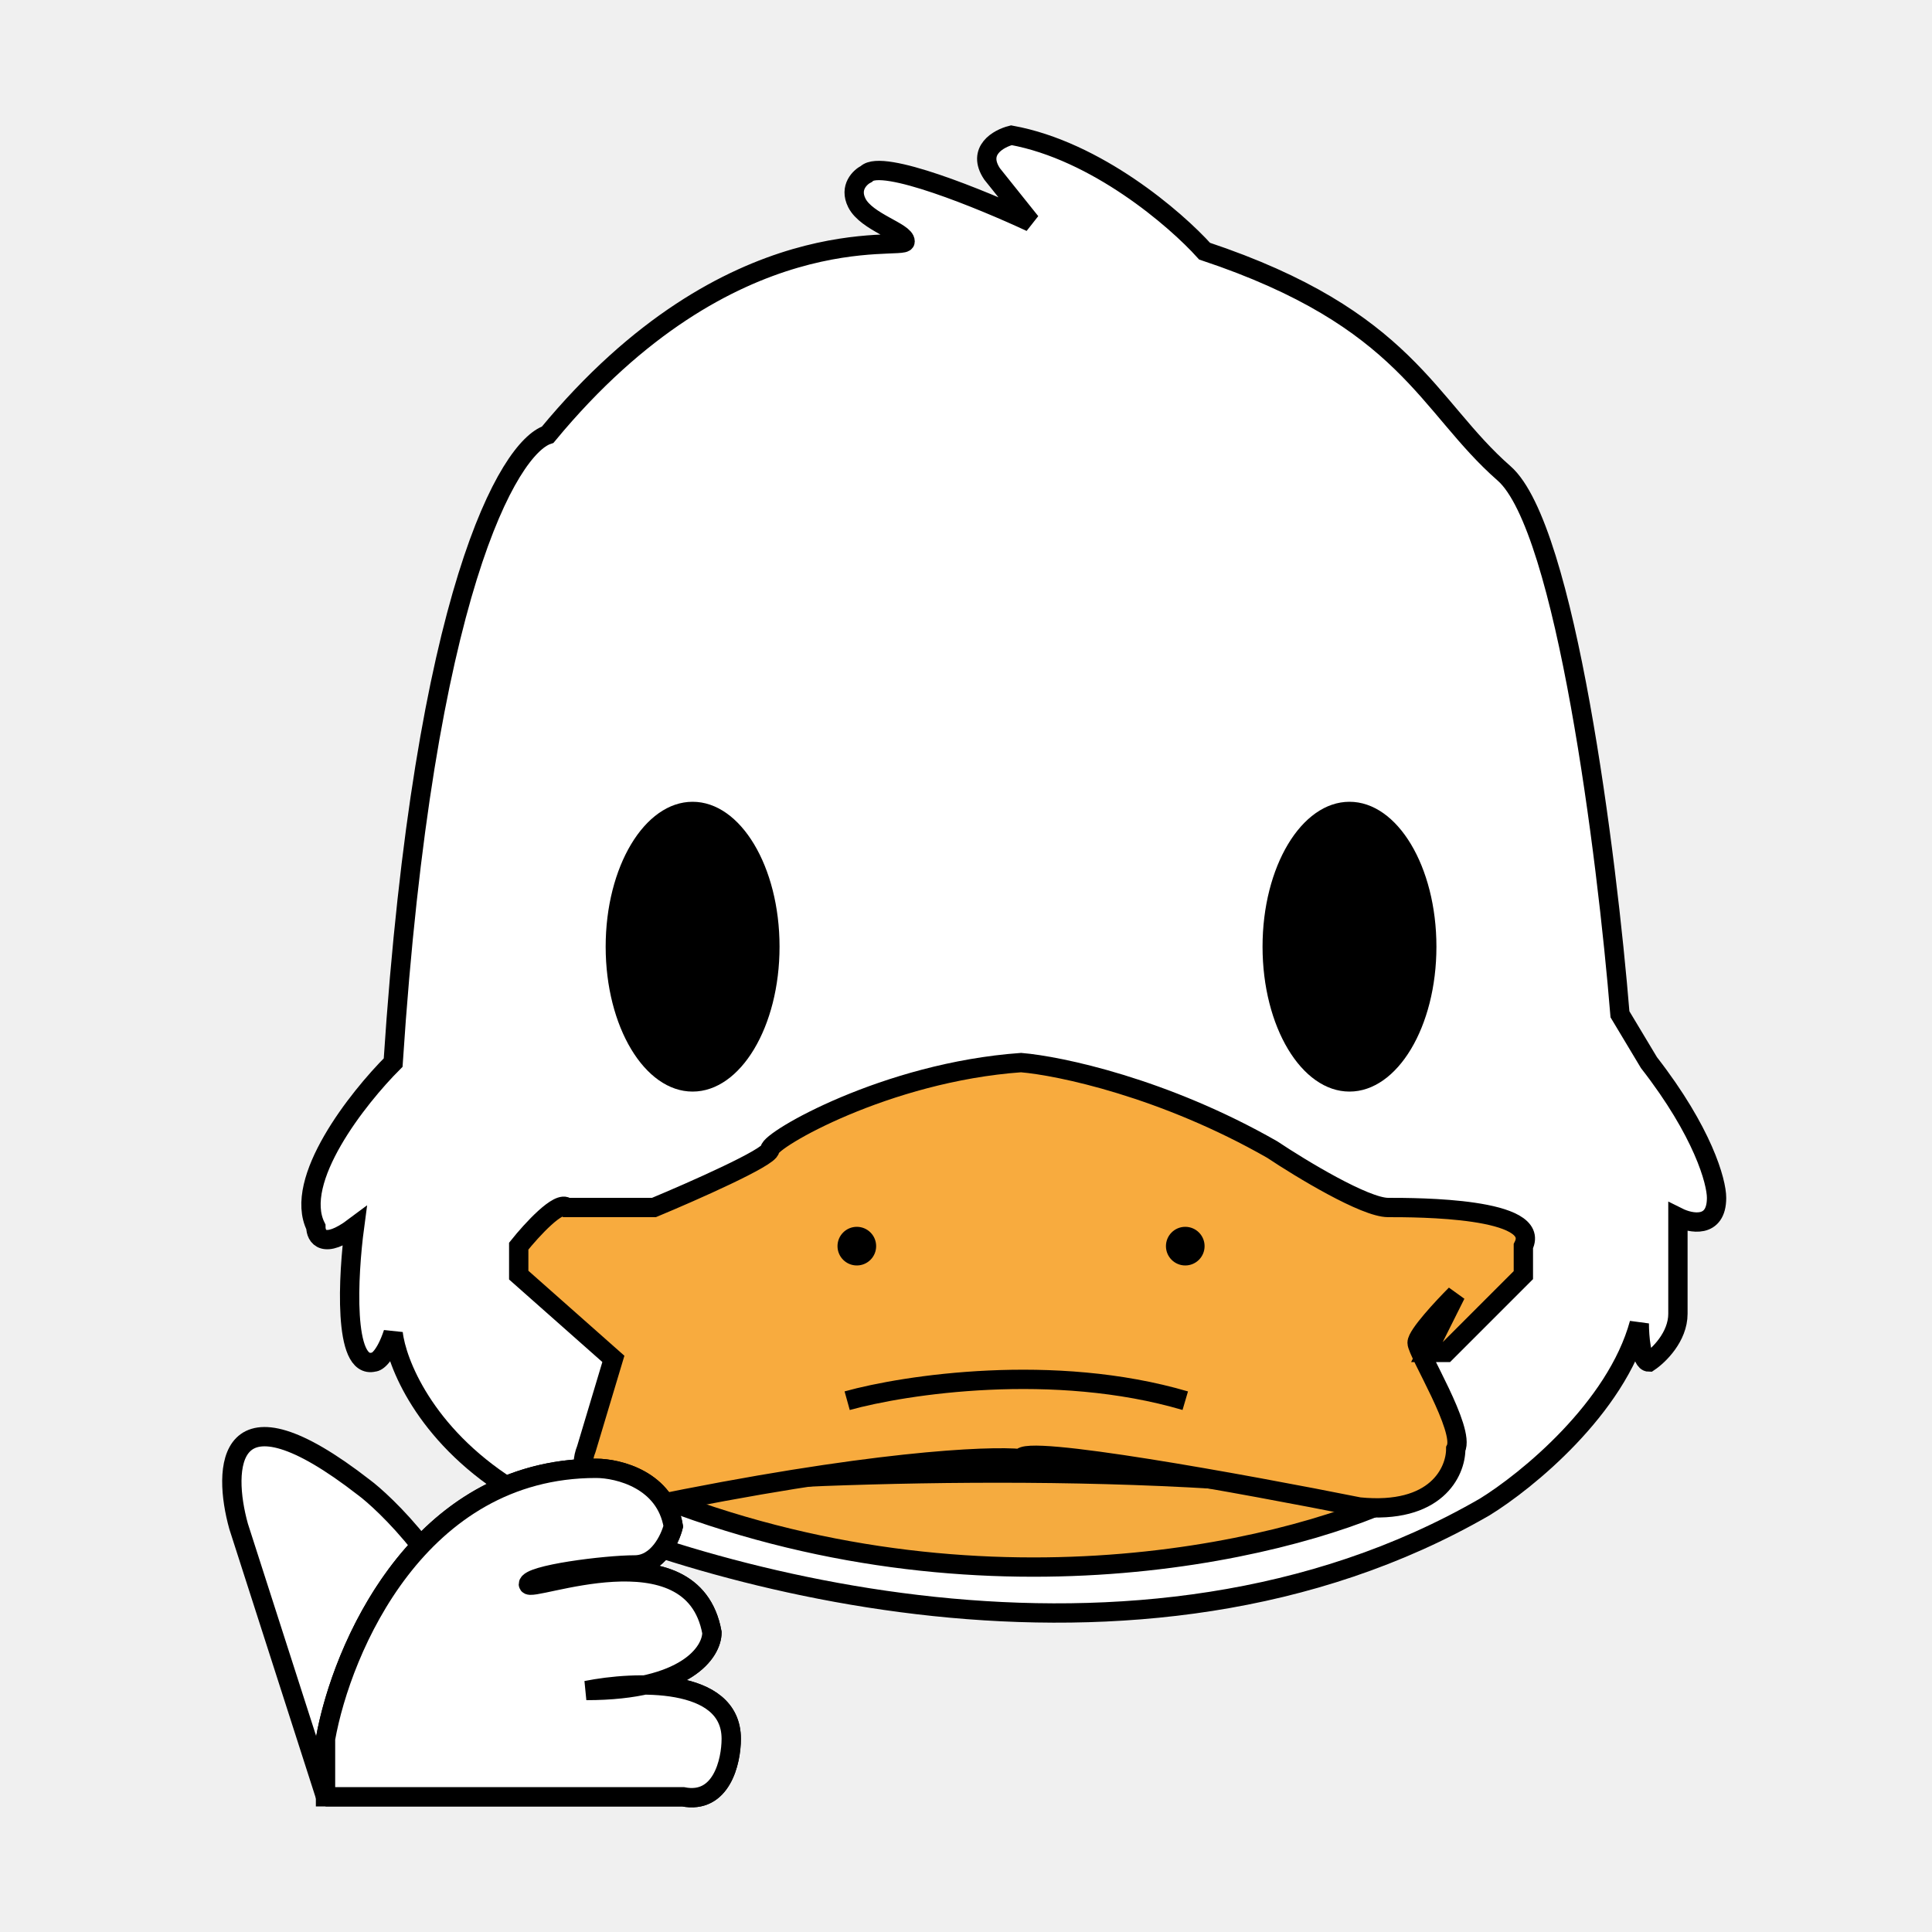
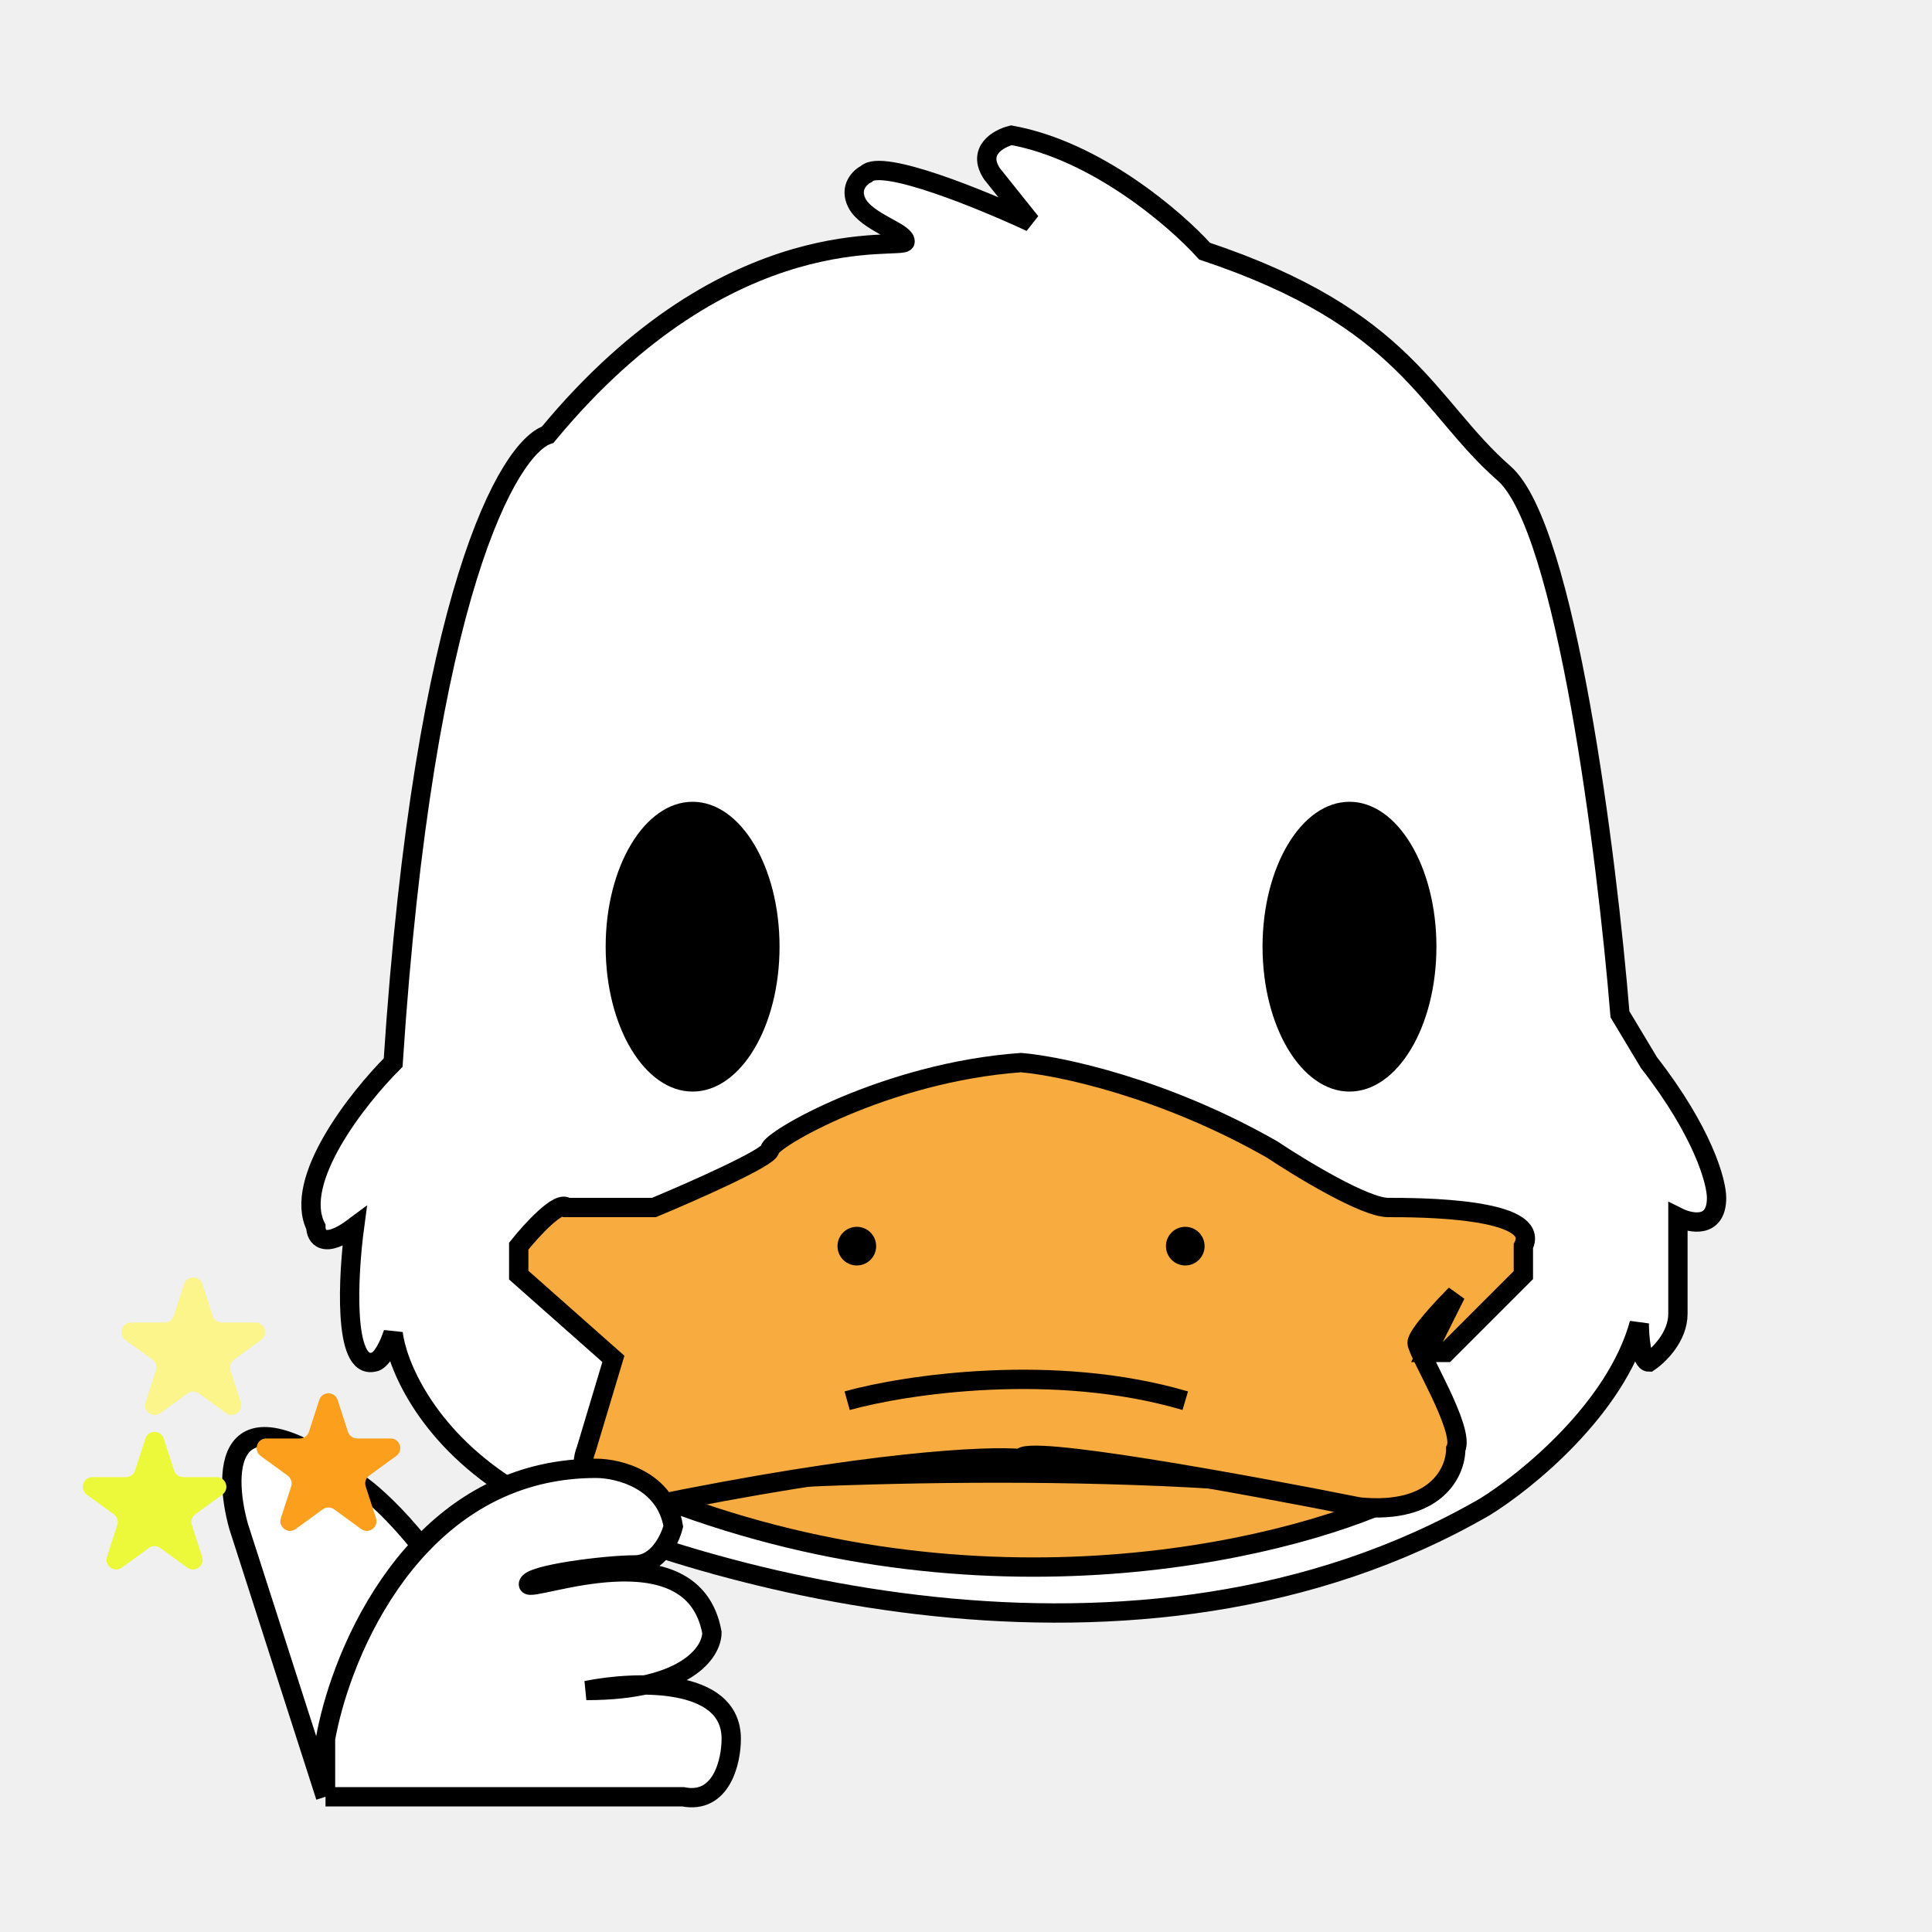
<svg xmlns="http://www.w3.org/2000/svg" width="100" height="100" viewBox="0 0 100 100" fill="none">
  <path d="M84.849 68.5C83.649 72.9 79.015 76.667 76.849 78C58.849 88.4 35.682 81.667 26.349 77C21.949 74.2 20.515 70.5 20.349 69C19.949 70.2 19.515 70.5 19.349 70.5C17.749 70.9 18.015 66 18.349 63.5C16.749 64.7 16.349 64 16.349 63.5C15.149 61.1 18.515 56.833 20.349 55C21.949 30.6 26.349 23.167 28.349 22.5C37.849 11 46.849 13 46.849 12.5C46.849 12 44.849 11.5 44.349 10.5C43.949 9.7 44.515 9.167 44.849 9C45.649 8.2 50.849 10.333 53.349 11.5L51.349 9C50.549 7.8 51.682 7.167 52.349 7C56.749 7.8 60.849 11.333 62.349 13C72.849 16.5 73.849 21 77.849 24.5C81.049 27.3 83.182 44.333 83.849 52.5L85.349 55C88.149 58.6 88.849 61.167 88.849 62C88.849 63.6 87.515 63.333 86.849 63V68C86.849 69.2 85.849 70.167 85.349 70.5C84.949 70.5 84.849 69.167 84.849 68.5Z" stroke="black" fill="white" />
  <path d="M72.349 77.5C66.349 80.333 50.049 84.2 32.849 77C40.349 76.333 58.749 75.5 72.349 77.5Z" fill="#F5AB3F" stroke="black" />
  <path d="M26.849 64.5C27.515 63.667 28.949 62.1 29.349 62.5L33.849 62.5C35.849 61.667 39.849 59.9 39.849 59.5C39.849 59 45.849 55.5 52.849 55C54.849 55.167 60.249 56.3 65.849 59.5C67.349 60.5 70.649 62.5 71.849 62.5C73.349 62.5 79.849 62.501 78.849 64.5V66L74.849 70H73.849L75.349 67C74.682 67.667 73.349 69.1 73.349 69.5C73.349 70 75.849 74 75.349 75C75.349 76.167 74.349 78.4 70.349 78C64.515 76.833 52.849 74.7 52.849 75.5C51.182 75.333 44.949 75.6 33.349 78C32.015 77.833 29.549 77 30.349 75L31.748 70.336L26.849 66V64.5Z" fill="#F8AB3E" stroke="black" />
  <path d="M16.849 93H35.349C37.349 93.4 37.849 91.166 37.849 90C37.849 86.8 32.849 87 30.349 87.5C35.549 87.5 36.849 85.5 36.849 84.5C35.849 79 27.349 82.5 27.349 82C27.349 81.5 31.349 81 32.849 81C34.049 81 34.682 79.666 34.849 79C34.449 76.6 32.015 76 30.849 76C26.929 76 23.959 77.694 21.777 80M16.849 93V90C17.027 89.001 17.349 87.789 17.835 86.5C18.388 85.032 19.155 83.464 20.165 82C20.646 81.302 21.182 80.629 21.777 80M16.849 93L12.349 79C11.515 76 11.649 71.4 18.849 77C19.301 77.333 20.519 78.4 21.777 80" stroke="black" fill="white" />
-   <path d="M16.849 90C17.682 85.333 21.649 76 30.849 76C32.015 76 34.449 76.6 34.849 79C34.682 79.667 34.049 81 32.849 81C31.349 81 27.349 81.5 27.349 82C27.349 82.5 35.849 79 36.849 84.5C36.849 85.5 35.549 87.5 30.349 87.5C32.849 87 37.849 86.8 37.849 90C37.849 91.167 37.349 93.4 35.349 93H16.849V90Z" stroke="black" fill="white" />
-   <ellipse cx="35.849" cy="49" rx="4.5" ry="7.5" fill="black" />
+   <ellipse class="leftEye" id="leftEye" cx="35.849" cy="49" rx="4.5" ry="7.5" fill="black" />
  <ellipse cx="69.849" cy="49" rx="4.5" ry="7.5" fill="black" />
  <circle cx="44.349" cy="64.5" r="1" fill="black" />
  <circle cx="61.349" cy="64.5" r="1" fill="black" />
  <path d="M43.849 72.5C46.849 71.666 54.549 70.5 61.349 72.5" stroke="black" />
+   <path d="M9.524 66.463C9.674 66.003 10.326 66.003 10.476 66.463L11.01 68.109C11.077 68.315 11.269 68.455 11.486 68.455H13.216C13.701 68.455 13.902 69.075 13.51 69.359L12.11 70.377C11.935 70.504 11.862 70.73 11.929 70.936L12.463 72.582C12.613 73.042 12.086 73.425 11.694 73.141L10.294 72.123C10.119 71.996 9.881 71.996 9.706 72.123L8.306 73.141C7.914 73.425 7.387 73.042 7.537 72.582L8.071 70.936C8.138 70.73 8.065 70.504 7.89 70.377L6.49 69.359C6.098 69.075 6.299 68.455 6.784 68.455H8.514C8.731 68.455 8.923 68.315 8.99 68.109L9.524 66.463Z" fill="#FBF58B" />
+   <path d="M7.524 74.463C7.674 74.003 8.326 74.003 8.476 74.463L9.01 76.109C9.077 76.315 9.269 76.455 9.486 76.455H11.216C11.701 76.455 11.902 77.075 11.51 77.359L10.11 78.377C9.935 78.504 9.862 78.73 9.929 78.936L10.463 80.582C10.613 81.042 10.086 81.425 9.694 81.141L8.294 80.123C8.119 79.996 7.881 79.996 7.706 80.123L6.306 81.141C5.914 81.425 5.387 81.042 5.537 80.582L6.071 78.936C6.138 78.73 6.065 78.504 5.89 78.377L4.49 77.359C4.098 77.075 4.299 76.455 4.784 76.455H6.514C6.731 76.455 6.923 76.315 6.99 76.109L7.524 74.463Z" fill="#ECF93A" />
+   <path d="M16.524 72.463C16.674 72.003 17.326 72.003 17.476 72.463L18.01 74.109C18.077 74.315 18.269 74.455 18.486 74.455H20.216C20.701 74.455 20.902 75.075 20.51 75.359L19.11 76.377C18.935 76.504 18.862 76.73 18.929 76.936L19.463 78.582C19.613 79.042 19.086 79.425 18.694 79.141L17.294 78.123C17.119 77.996 16.881 77.996 16.706 78.123L15.306 79.141C14.914 79.425 14.387 79.042 14.537 78.582L15.071 76.936C15.138 76.73 15.065 76.504 14.89 76.377L13.49 75.359C13.098 75.075 13.299 74.455 13.784 74.455H15.514C15.731 74.455 15.923 74.315 15.99 74.109L16.524 72.463Z" fill="#FB9F1D" />
</svg>
